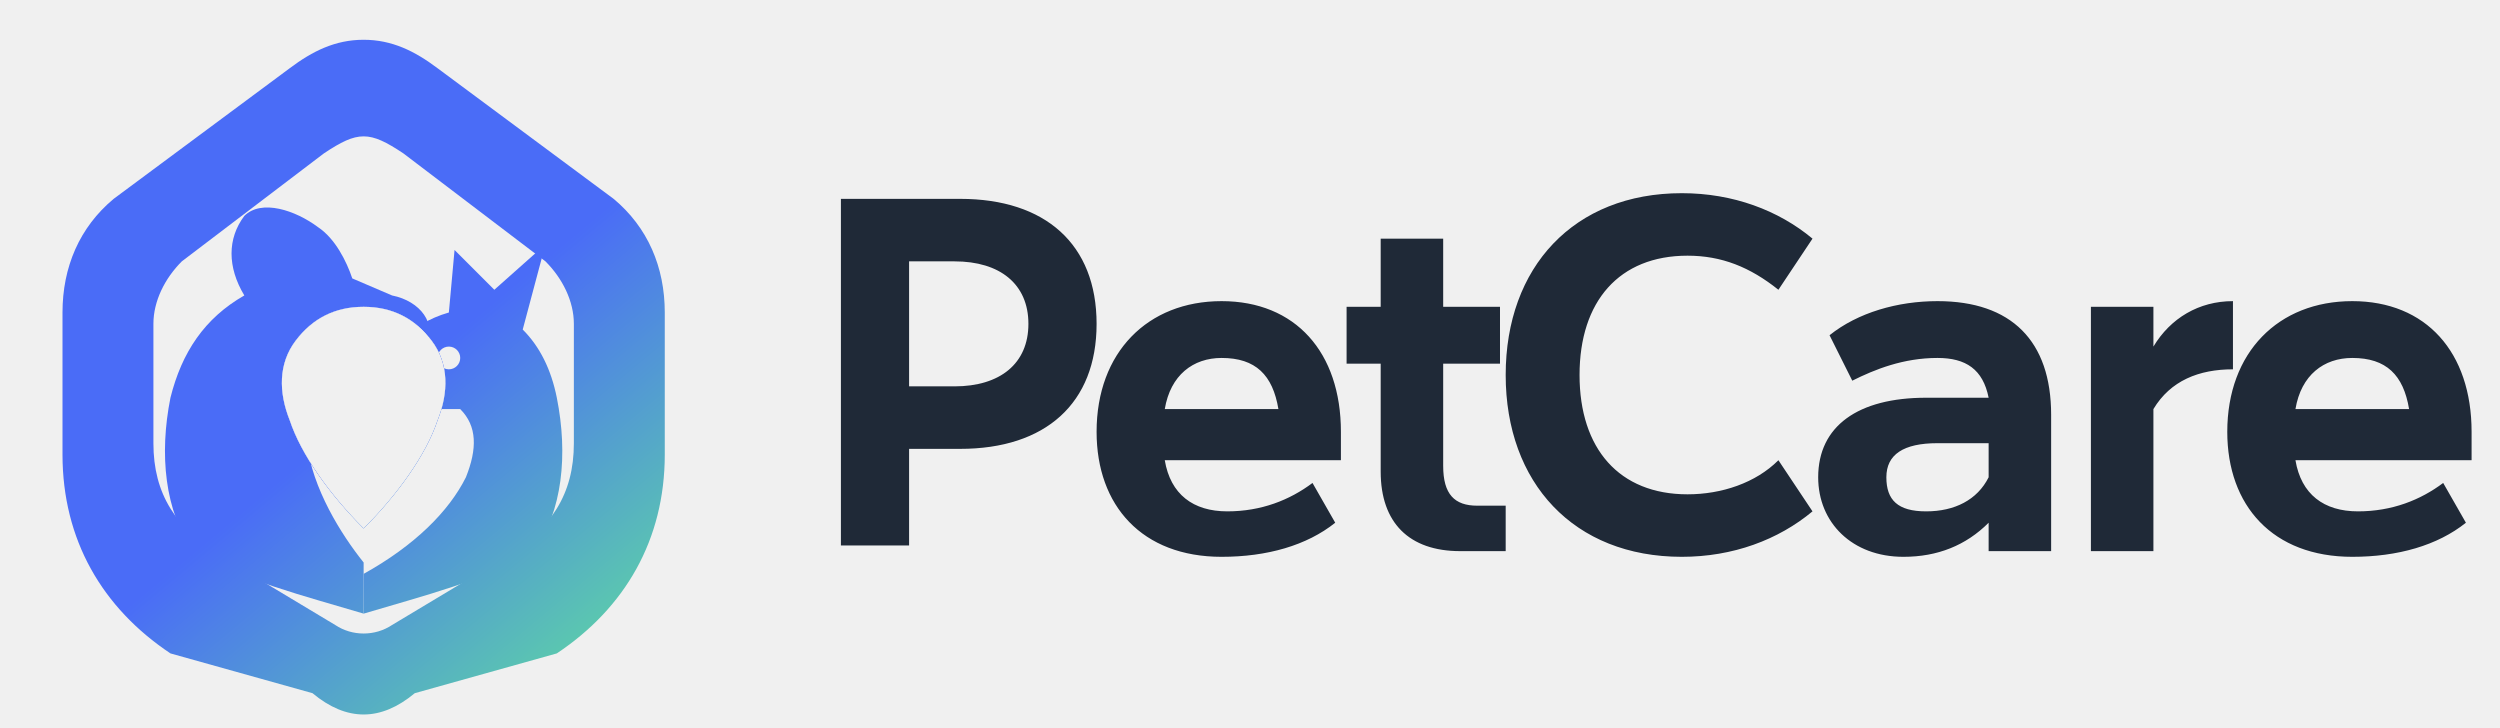
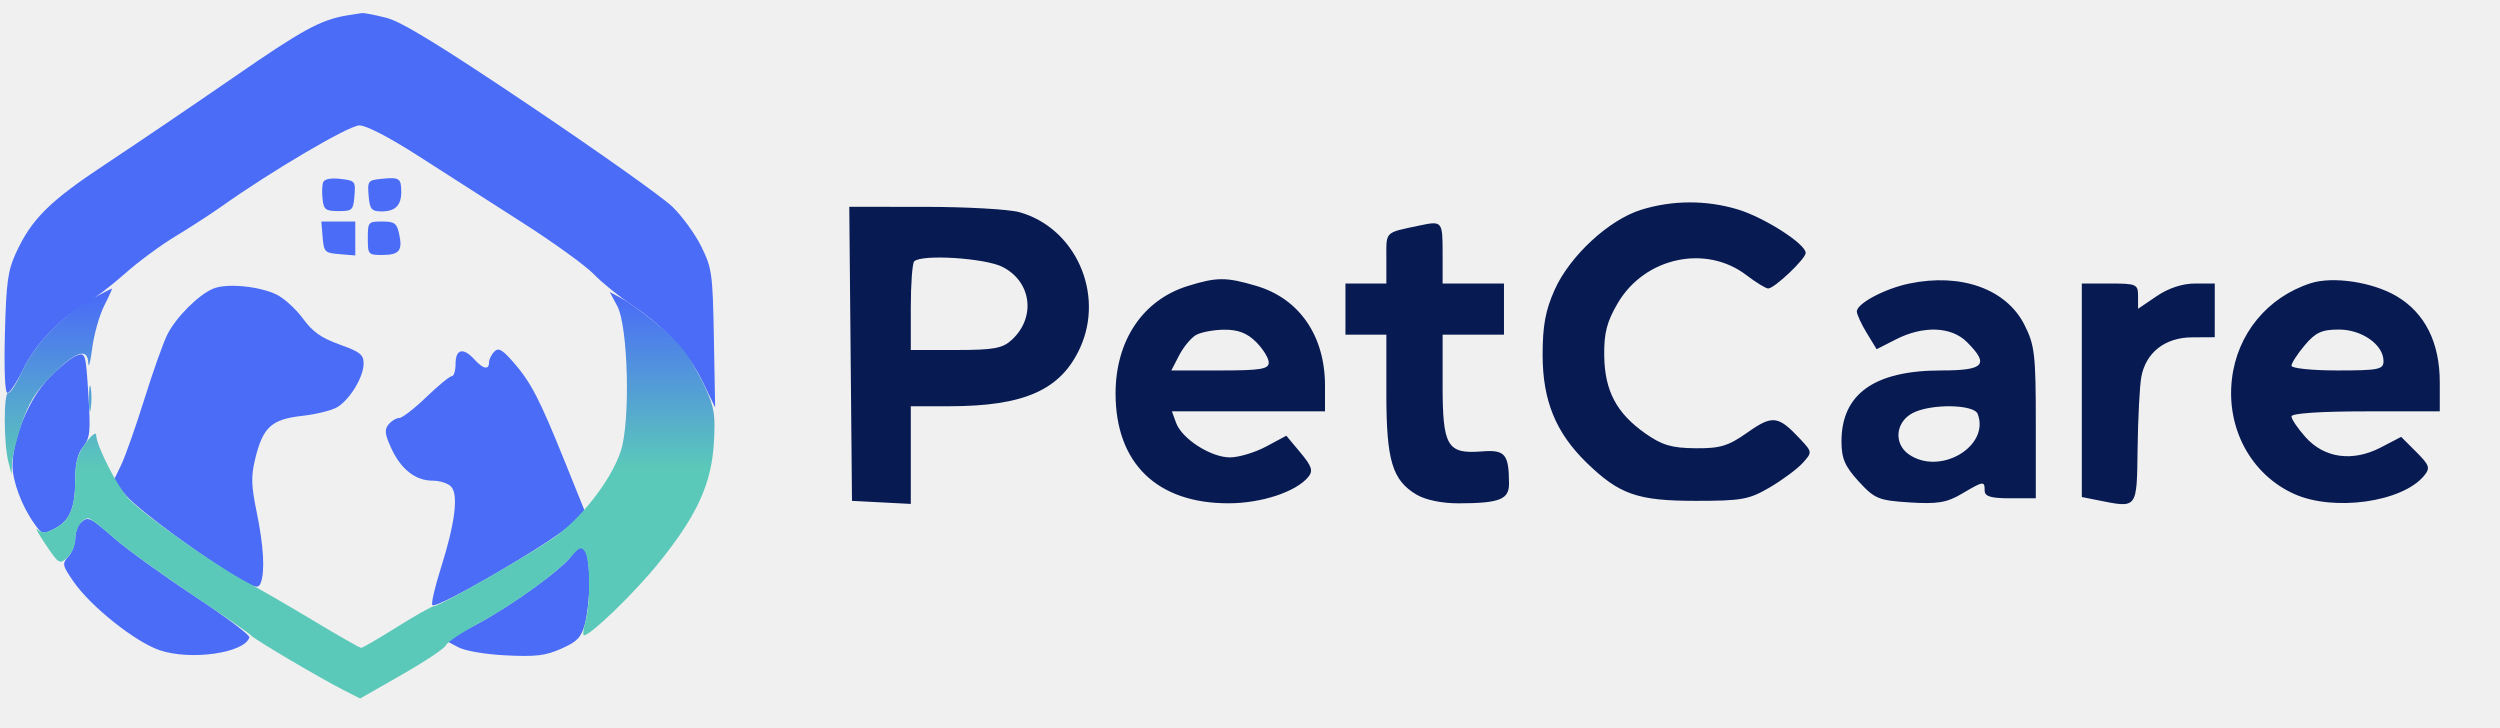
<svg xmlns="http://www.w3.org/2000/svg" viewBox="0 0 440 128" role="img" aria-labelledby="petcare-logo-horizontal-compact-title">
  <defs>
-     <linearGradient id="petcare-gradient" x1="24" y1="16" x2="104" y2="112" gradientUnits="userSpaceOnUse">
+     <linearGradient id="petcare-mint-gradient" x1="87" y1="71" x2="87" y2="169" gradientUnits="userSpaceOnUse">
      <stop offset="0" stop-color="#4A6CF7" />
-       <stop offset="0.55" stop-color="#4A6CF7" />
-       <stop offset="1" stop-color="#5BC8AF" />
+       <stop offset="0.42" stop-color="#5BC9B9" />
+       <stop offset="1" stop-color="#5BC9B9" />
    </linearGradient>
-     <mask id="petcare-heart-cutout">
-       <rect width="128" height="128" fill="#fff" />
-       <path fill="#000" d="M64 54C59 54 55 56 52 60C49 64 49 69 51 74C53 80 58 87 64 93C70 87 75 80 77 74C79 69 79 64 76 60C73 56 69 54 64 54Z" />
-     </mask>
  </defs>
-   <g mask="url(#petcare-heart-cutout)" fill="url(#petcare-gradient)" fill-rule="evenodd">
-     <path d="M64 7C69 7 73 9 77 12L108 35C114 40 117 47 117 55V80C117 95 110 107 98 115L73 122C67 127 61 127 55 122L30 115C18 107 11 95 11 80V55C11 47 14 40 20 35L51 12C55 9 59 7 64 7ZM64 24C62 24 60 25 57 27L32 46C29 49 27 53 27 57V78C27 87 31 93 39 98L59 110C62 112 66 112 69 110L89 98C97 93 101 87 101 78V57C101 53 99 49 96 46L71 27C68 25 66 24 64 24Z" />
-     <path d="M34 97C29 90 28 80 30 70C32 62 36 56 43 52C40 47 40 42 43 38C46 35 52 37 56 40C59 42 61 46 62 49L69 52C74 53 77 57 75 61C74 65 70 67 64 67H59C55 69 53 73 54 78C55 86 60 94 64 99V108C54 105 42 102 34 97ZM64 54C59 54 55 56 52 60C49 64 49 69 51 74C53 80 58 87 64 93C70 87 75 80 77 74C79 69 79 64 76 60C73 56 69 54 64 54ZM61 55A2 2 0 1 0 61 59A2 2 0 1 0 61 55Z" />
-     <path d="M94 97C99 90 100 80 98 70C97 65 95 61 92 58L96 43L87 51L80 44L79 55C72 57 68 62 68 66C68 70 71 72 76 72H81C84 75 84 79 82 84C79 90 73 96 64 101V108C74 105 86 102 94 97ZM64 54C59 54 55 56 52 60C49 64 49 69 51 74C53 80 58 87 64 93C70 87 75 80 77 74C79 69 79 64 76 60C73 56 69 54 64 54ZM79 61A2 2 0 1 0 79 65A2 2 0 1 0 79 61Z" />
+   <g transform="scale(0.7356322)" fill-rule="evenodd">
+     <path fill="#4A6CF7" d="M 83 3.692 C 76.711 4.747, 72.418 7.090, 56.031 18.408 C 46.389 25.067, 32.605 34.413, 25.399 39.176 C 11.792 48.170, 7.532 52.400, 3.749 60.670 C 1.877 64.764, 1.485 67.672, 1.176 79.750 C 0.950 88.602, 1.182 94, 1.789 94 C 2.326 94, 3.957 91.564, 5.414 88.586 C 8.434 82.413, 13.842 76.640, 20.014 73 C 22.345 71.625, 26.783 68.238, 29.876 65.473 C 32.969 62.709, 38.425 58.679, 42 56.519 C 45.575 54.359, 50.525 51.153, 53 49.394 C 64.957 40.896, 83.488 30, 85.984 30 C 87.640 30, 93.116 32.839, 100.095 37.315 C 106.368 41.339, 117.582 48.521, 125.016 53.276 C 132.449 58.031, 140.099 63.554, 142.016 65.550 C 143.932 67.545, 147.975 70.823, 151 72.834 C 158.860 78.059, 164.874 84.583, 168.207 91.500 L 171.098 97.500 170.799 81 C 170.516 65.401, 170.352 64.200, 167.796 59 C 166.309 55.975, 163.159 51.650, 160.796 49.388 C 158.433 47.126, 143.227 36.344, 127.004 25.428 C 105.707 11.097, 96.125 5.221, 92.536 4.290 C 89.801 3.580, 87.100 3.061, 86.532 3.136 C 85.964 3.211, 84.375 3.461, 83 3.692 M 77.322 43.604 C 77.063 44.279, 76.997 46.107, 77.175 47.666 C 77.463 50.176, 77.900 50.500, 81 50.500 C 84.302 50.500, 84.517 50.295, 84.803 46.866 C 85.096 43.358, 84.979 43.216, 81.450 42.804 C 79.136 42.534, 77.619 42.828, 77.322 43.604 M 91.194 42.794 C 88.046 43.119, 87.902 43.312, 88.194 46.818 C 88.456 49.973, 88.858 50.510, 91 50.573 C 94.461 50.675, 96 49.248, 96 45.937 C 96 42.622, 95.572 42.341, 91.194 42.794 M 77.190 56.750 C 77.483 60.296, 77.704 60.517, 81.250 60.810 L 85 61.121 85 57.060 L 85 53 80.940 53 L 76.879 53 77.190 56.750 M 88 57 C 88 60.892, 88.093 61, 91.441 61 C 95.533 61, 96.370 59.962, 95.495 55.976 C 94.925 53.382, 94.402 53, 91.421 53 C 88.097 53, 88 53.113, 88 57 M 51 69.061 C 47.477 70.539, 42.144 75.869, 40.054 80 C 39.080 81.925, 36.598 88.900, 34.539 95.500 C 32.479 102.100, 29.972 109.207, 28.966 111.294 L 27.139 115.088 30.239 118.619 C 33.407 122.227, 48.801 133.530, 57.133 138.364 C 61.164 140.703, 61.846 140.844, 62.383 139.445 C 63.426 136.725, 63.074 130.570, 61.415 122.547 C 60.115 116.261, 60.042 113.994, 61.011 109.952 C 62.868 102.214, 64.907 100.318, 72.245 99.504 C 75.685 99.123, 79.534 98.154, 80.798 97.351 C 83.823 95.429, 86.992 90.135, 86.996 86.994 C 86.999 84.847, 86.174 84.191, 81.250 82.425 C 76.859 80.850, 74.791 79.390, 72.500 76.249 C 70.850 73.986, 68.037 71.408, 66.249 70.520 C 62.099 68.459, 54.230 67.706, 51 69.061 M 118.250 84.130 C 117.563 84.829, 117 85.985, 117 86.700 C 117 88.582, 115.579 88.297, 113.500 86 C 110.848 83.069, 109 83.480, 109 87 C 109 88.650, 108.592 90, 108.094 90 C 107.595 90, 104.853 92.250, 102 95 C 99.147 97.750, 96.235 100, 95.529 100 C 94.823 100, 93.676 100.685, 92.981 101.523 C 91.950 102.765, 92.054 103.793, 93.543 107.096 C 95.853 112.217, 99.362 115, 103.512 115 C 105.296 115, 107.322 115.683, 108.015 116.518 C 109.706 118.556, 108.821 125.350, 105.497 135.844 C 104.043 140.433, 103.117 144.450, 103.438 144.771 C 104.474 145.807, 131.300 130.229, 136.609 125.509 L 139.994 122.500 135.156 110.500 C 129.089 95.448, 127.030 91.466, 122.842 86.680 C 120.150 83.604, 119.257 83.107, 118.250 84.130 M 18.322 85.072 C 17.124 85.518, 14.149 87.934, 11.712 90.442 C 6.984 95.307, 3 104.890, 3 111.399 C 3 115.142, 5.221 121.082, 8.178 125.243 C 10.063 127.897, 10.223 127.936, 13.106 126.445 C 16.744 124.564, 18 121.515, 18 114.570 C 18 110.891, 18.577 108.536, 19.886 106.872 C 21.560 104.743, 21.701 103.342, 21.136 94.368 C 20.516 84.515, 20.445 84.282, 18.322 85.072 M 19.200 125.200 C 18.540 125.860, 18 127.512, 18 128.871 C 18 130.230, 17.260 132.160, 16.356 133.159 C 14.818 134.858, 14.899 135.248, 17.606 139.165 C 21.727 145.131, 32.455 153.658, 38.267 155.589 C 45.736 158.070, 58.510 156.225, 59.661 152.500 C 59.831 151.950, 53.852 147.458, 46.375 142.517 C 38.898 137.577, 30.328 131.390, 27.332 128.767 C 21.422 123.596, 20.992 123.408, 19.200 125.200 M 136.720 132.989 C 134.524 136.125, 122.653 144.730, 114.337 149.216 L 106.746 153.311 109.623 154.841 C 111.298 155.732, 116.092 156.551, 121.096 156.801 C 128.190 157.155, 130.492 156.876, 134.275 155.203 C 138.105 153.508, 139.033 152.545, 139.923 149.338 C 140.509 147.227, 140.991 142.949, 140.994 139.832 C 141.003 131.208, 139.572 128.917, 136.720 132.989" />
+     <path fill="url(#petcare-mint-gradient)" d="M 23.500 70.695 C 14.847 75.353, 8.396 81.941, 4.841 89.750 C 3.777 92.088, 2.477 94, 1.953 94 C 0.845 94, 0.879 106.094, 2 110.500 L 2.763 113.500 2.882 110.771 C 2.947 109.270, 3.971 105.086, 5.157 101.472 C 6.783 96.518, 8.493 93.716, 12.111 90.080 C 18.073 84.086, 20.946 83.055, 21.127 86.844 C 21.197 88.305, 21.614 86.733, 22.055 83.351 C 22.496 79.968, 23.798 75.356, 24.949 73.101 C 26.099 70.845, 26.919 69.018, 26.770 69.040 C 26.622 69.062, 25.150 69.807, 23.500 70.695 M 147.663 73.182 C 150.303 78.089, 150.860 100.896, 148.512 107.964 C 146.183 114.976, 138.852 124.349, 132.134 128.902 C 125.263 133.560, 105.208 145, 103.914 145 C 103.399 145, 99.388 147.250, 95 150 C 90.612 152.750, 86.744 155, 86.405 155 C 86.066 155, 80.947 152.083, 75.030 148.518 C 69.113 144.953, 61.756 140.713, 58.682 139.095 C 51.707 135.427, 34.406 123.171, 30.813 119.354 C 28.030 116.398, 23.027 106.589, 23.010 104.056 C 23.004 103.261, 21.875 104.136, 20.500 106 C 18.582 108.599, 18 110.609, 18 114.629 C 18 121.476, 16.737 124.567, 13.192 126.401 C 10.934 127.569, 10.013 127.634, 9.001 126.699 C 8.288 126.039, 9.164 127.668, 10.947 130.319 C 14.065 134.951, 14.264 135.071, 16.095 133.414 C 17.143 132.466, 18 130.500, 18 129.045 C 18 126.500, 19.569 124, 21.167 124 C 21.588 124, 24.193 126.007, 26.955 128.460 C 29.717 130.913, 38.170 137.053, 45.738 142.104 C 53.307 147.155, 59.725 151.600, 60 151.982 C 60.596 152.809, 76.213 162.048, 82.052 165.026 L 86.158 167.121 96.171 161.402 C 101.678 158.257, 106.410 155.096, 106.685 154.378 C 106.960 153.661, 110.552 151.258, 114.667 149.038 C 122.874 144.611, 133.244 137.108, 136.726 133.077 C 138.617 130.888, 139.105 130.726, 139.961 132 C 141.232 133.891, 141.301 144.464, 140.070 148.757 C 139.558 150.540, 139.397 152, 139.712 152 C 141.320 152, 151.743 141.908, 157.583 134.696 C 166.712 123.423, 170.228 115.770, 170.798 105.934 C 171.187 99.213, 170.914 97.493, 168.695 92.644 C 167.292 89.581, 164.875 85.464, 163.322 83.495 C 160.513 79.931, 152.591 73.441, 148.189 71.096 L 145.879 69.865 147.663 73.182 M 21.286 95.500 C 21.294 98.250, 21.488 99.256, 21.718 97.736 C 21.947 96.216, 21.941 93.966, 21.704 92.736 C 21.467 91.506, 21.279 92.750, 21.286 95.500" />
  </g>
-   <path fill="#1F2937" fill-rule="evenodd" d="M148 96V35H169C184 35 193 43 193 57C193 71 184 79 169 79H160V96H148ZM160 46V68H168C176 68 181 64 181 57C181 50 176 46 168 46H160ZM215 53C228 53 236 62 236 76V81H205C206 87 210 90 216 90C222 90 227 88 231 85L235 92C230 96 223 98 215 98C201 98 193 89 193 76C193 62 202 53 215 53ZM205 72H225C224 66 221 63 215 63C210 63 206 66 205 72ZM243 42H254V54H264V64H254V82C254 87 256 89 260 89H265V97H257C248 97 243 92 243 83V64H237V54H243V42ZM296 34C305 34 313 37 319 42L313 51C308 47 303 45 297 45C285 45 278 53 278 66C278 79 285 87 297 87C303 87 309 85 313 81L319 90C313 95 305 98 296 98C277 98 265 85 265 66C265 47 277 34 296 34ZM341 53C354 53 361 60 361 73V97H350V92C346 96 341 98 335 98C326 98 320 92 320 84C320 75 327 70 339 70H350C349 65 346 63 341 63C335 63 330 65 326 67L322 59C327 55 334 53 341 53ZM339 90C344 90 348 88 350 84V78H341C335 78 332 80 332 84C332 88 334 90 339 90ZM368 54H379V61C382 56 387 53 393 53V65C387 65 382 67 379 72V97H368V54ZM414 53C427 53 435 62 435 76V81H404C405 87 409 90 415 90C421 90 426 88 430 85L434 92C429 96 422 98 414 98C400 98 392 89 392 76C392 62 401 53 414 53ZM404 72H424C423 66 420 63 414 63C409 63 405 66 404 72Z" />
+   <path transform="translate(145 31) scale(0.9)" fill="#071A52" fill-rule="evenodd" d="M 159.860 6.568 C 153.545 8.512, 145.872 15.598, 142.911 22.221 C 141.106 26.257, 140.552 29.265, 140.557 35 C 140.564 43.899, 143.144 50.201, 149.175 56.054 C 155.568 62.258, 159.125 63.500, 170.500 63.500 C 179.514 63.500, 180.944 63.239, 185.001 60.854 C 187.477 59.398, 190.363 57.256, 191.416 56.093 C 193.307 54.004, 193.301 53.949, 190.914 51.398 C 186.628 46.815, 185.517 46.677, 180.630 50.121 C 176.847 52.788, 175.301 53.257, 170.431 53.213 C 165.788 53.171, 163.917 52.617, 160.643 50.317 C 155.008 46.357, 152.696 41.987, 152.603 35.125 C 152.542 30.699, 153.112 28.484, 155.249 24.838 C 160.490 15.895, 172.442 13.286, 180.391 19.349 C 182.303 20.807, 184.234 21.987, 184.683 21.971 C 185.933 21.926, 192 16.163, 192 15.020 C 192 13.246, 183.840 8.030, 178.655 6.490 C 172.486 4.658, 165.975 4.685, 159.860 6.568 M 5.235 34.750 L 5.500 63.500 11.250 63.800 L 17 64.100 17 54.550 L 17 45 24.451 45 C 39.227 45, 46.362 41.815, 50.120 33.541 C 54.935 22.942, 49.159 10.082, 38.219 7.044 C 36.174 6.476, 27.856 6.009, 19.735 6.006 L 4.969 6 5.235 34.750 M 116.500 9.655 C 109.592 11.116, 110 10.716, 110 16.019 L 110 21 106 21 L 102 21 102 26 L 102 31 106 31 L 110 31 110 42.599 C 110 55.615, 111.163 59.483, 115.920 62.294 C 117.685 63.336, 120.889 63.995, 124.154 63.986 C 132.129 63.966, 134.002 63.232, 133.986 60.133 C 133.956 54.318, 133.230 53.467, 128.607 53.835 C 121.909 54.368, 121 52.826, 121 40.929 L 121 31 127 31 L 133 31 133 26 L 133 21 127 21 L 121 21 121 15 C 121 8.829, 120.910 8.722, 116.500 9.655 M 17.667 16.667 C 17.300 17.033, 17 21.083, 17 25.667 L 17 34 25.811 34 C 33.281 34, 34.954 33.691, 36.799 31.972 C 41.510 27.583, 40.601 20.628, 34.940 17.752 C 31.518 16.012, 19.101 15.232, 17.667 16.667 M 71.127 21.498 C 62.365 24.231, 57.044 32.165, 57.044 42.500 C 57.044 56.158, 65.168 64.027, 79.218 63.978 C 85.621 63.956, 92.330 61.732, 94.723 58.838 C 95.719 57.634, 95.435 56.748, 93.192 54.061 L 90.438 50.762 86.484 52.881 C 84.309 54.046, 81.127 55, 79.413 55 C 75.675 55, 70.018 51.374, 68.882 48.250 L 68.064 46 83.032 46 L 98 46 98 40.968 C 98 31.245, 93.001 23.969, 84.609 21.476 C 78.657 19.709, 76.853 19.712, 71.127 21.498 M 212.240 21.009 C 207.429 22.014, 201.998 24.909, 202.004 26.466 C 202.006 27.035, 202.878 28.928, 203.942 30.673 L 205.877 33.847 209.650 31.923 C 215.014 29.189, 220.489 29.398, 223.545 32.455 C 227.960 36.869, 226.936 38, 218.520 38 C 205.449 38, 199 42.587, 199 51.883 C 199 55.198, 199.676 56.767, 202.372 59.709 C 205.485 63.106, 206.252 63.421, 212.345 63.809 C 217.766 64.154, 219.586 63.852, 222.530 62.115 C 226.800 59.596, 227 59.568, 227 61.500 C 227 62.633, 228.222 63, 232 63 L 237 63 237 48.212 C 237 34.848, 236.783 33, 234.750 29.020 C 231.185 22.041, 222.349 18.897, 212.240 21.009 M 290.764 20.940 C 282.311 23.657, 276.397 30.839, 275.357 39.648 C 274.216 49.313, 279.071 58.310, 287.491 62.135 C 295.207 65.640, 308.640 63.772, 312.922 58.599 C 314.183 57.075, 314.011 56.549, 311.396 53.934 L 308.448 50.987 304.474 53.057 C 298.970 55.923, 293.432 55.167, 289.750 51.046 C 288.238 49.353, 287 47.526, 287 46.984 C 287 46.384, 292.655 46, 301.500 46 L 316 46 316 40.316 C 316 32.511, 313.083 26.719, 307.506 23.451 C 302.817 20.703, 295.101 19.546, 290.764 20.940 M 246 41.875 L 246 62.750 249.125 63.375 C 256.951 64.940, 256.744 65.209, 256.908 53.250 C 256.989 47.337, 257.310 41.076, 257.623 39.335 C 258.489 34.508, 262.244 31.555, 267.551 31.525 L 271.994 31.500 271.997 26.250 L 272 21 268.140 21 C 265.683 21, 262.955 21.898, 260.640 23.470 L 257 25.940 257 23.470 C 257 21.143, 256.682 21, 251.500 21 L 246 21 246 41.875 M 72.750 31.080 C 71.787 31.641, 70.313 33.427, 69.474 35.050 L 67.949 38 77.474 38 C 85.399 38, 87 37.740, 87 36.455 C 87 35.605, 85.895 33.805, 84.545 32.455 C 82.784 30.693, 81.019 30.009, 78.295 30.030 C 76.208 30.047, 73.712 30.519, 72.750 31.080 M 289.589 33.077 C 288.165 34.769, 287 36.569, 287 37.077 C 287 37.585, 291.050 38, 296 38 C 304.047 38, 305 37.807, 305 36.174 C 305 32.979, 300.790 30, 296.274 30 C 292.928 30, 291.704 30.563, 289.589 33.077 M 213 46.288 C 209.578 48.011, 209.138 52.283, 212.165 54.403 C 218.219 58.643, 228.079 52.861, 225.639 46.502 C 224.914 44.613, 216.608 44.472, 213 46.288" />
</svg>
